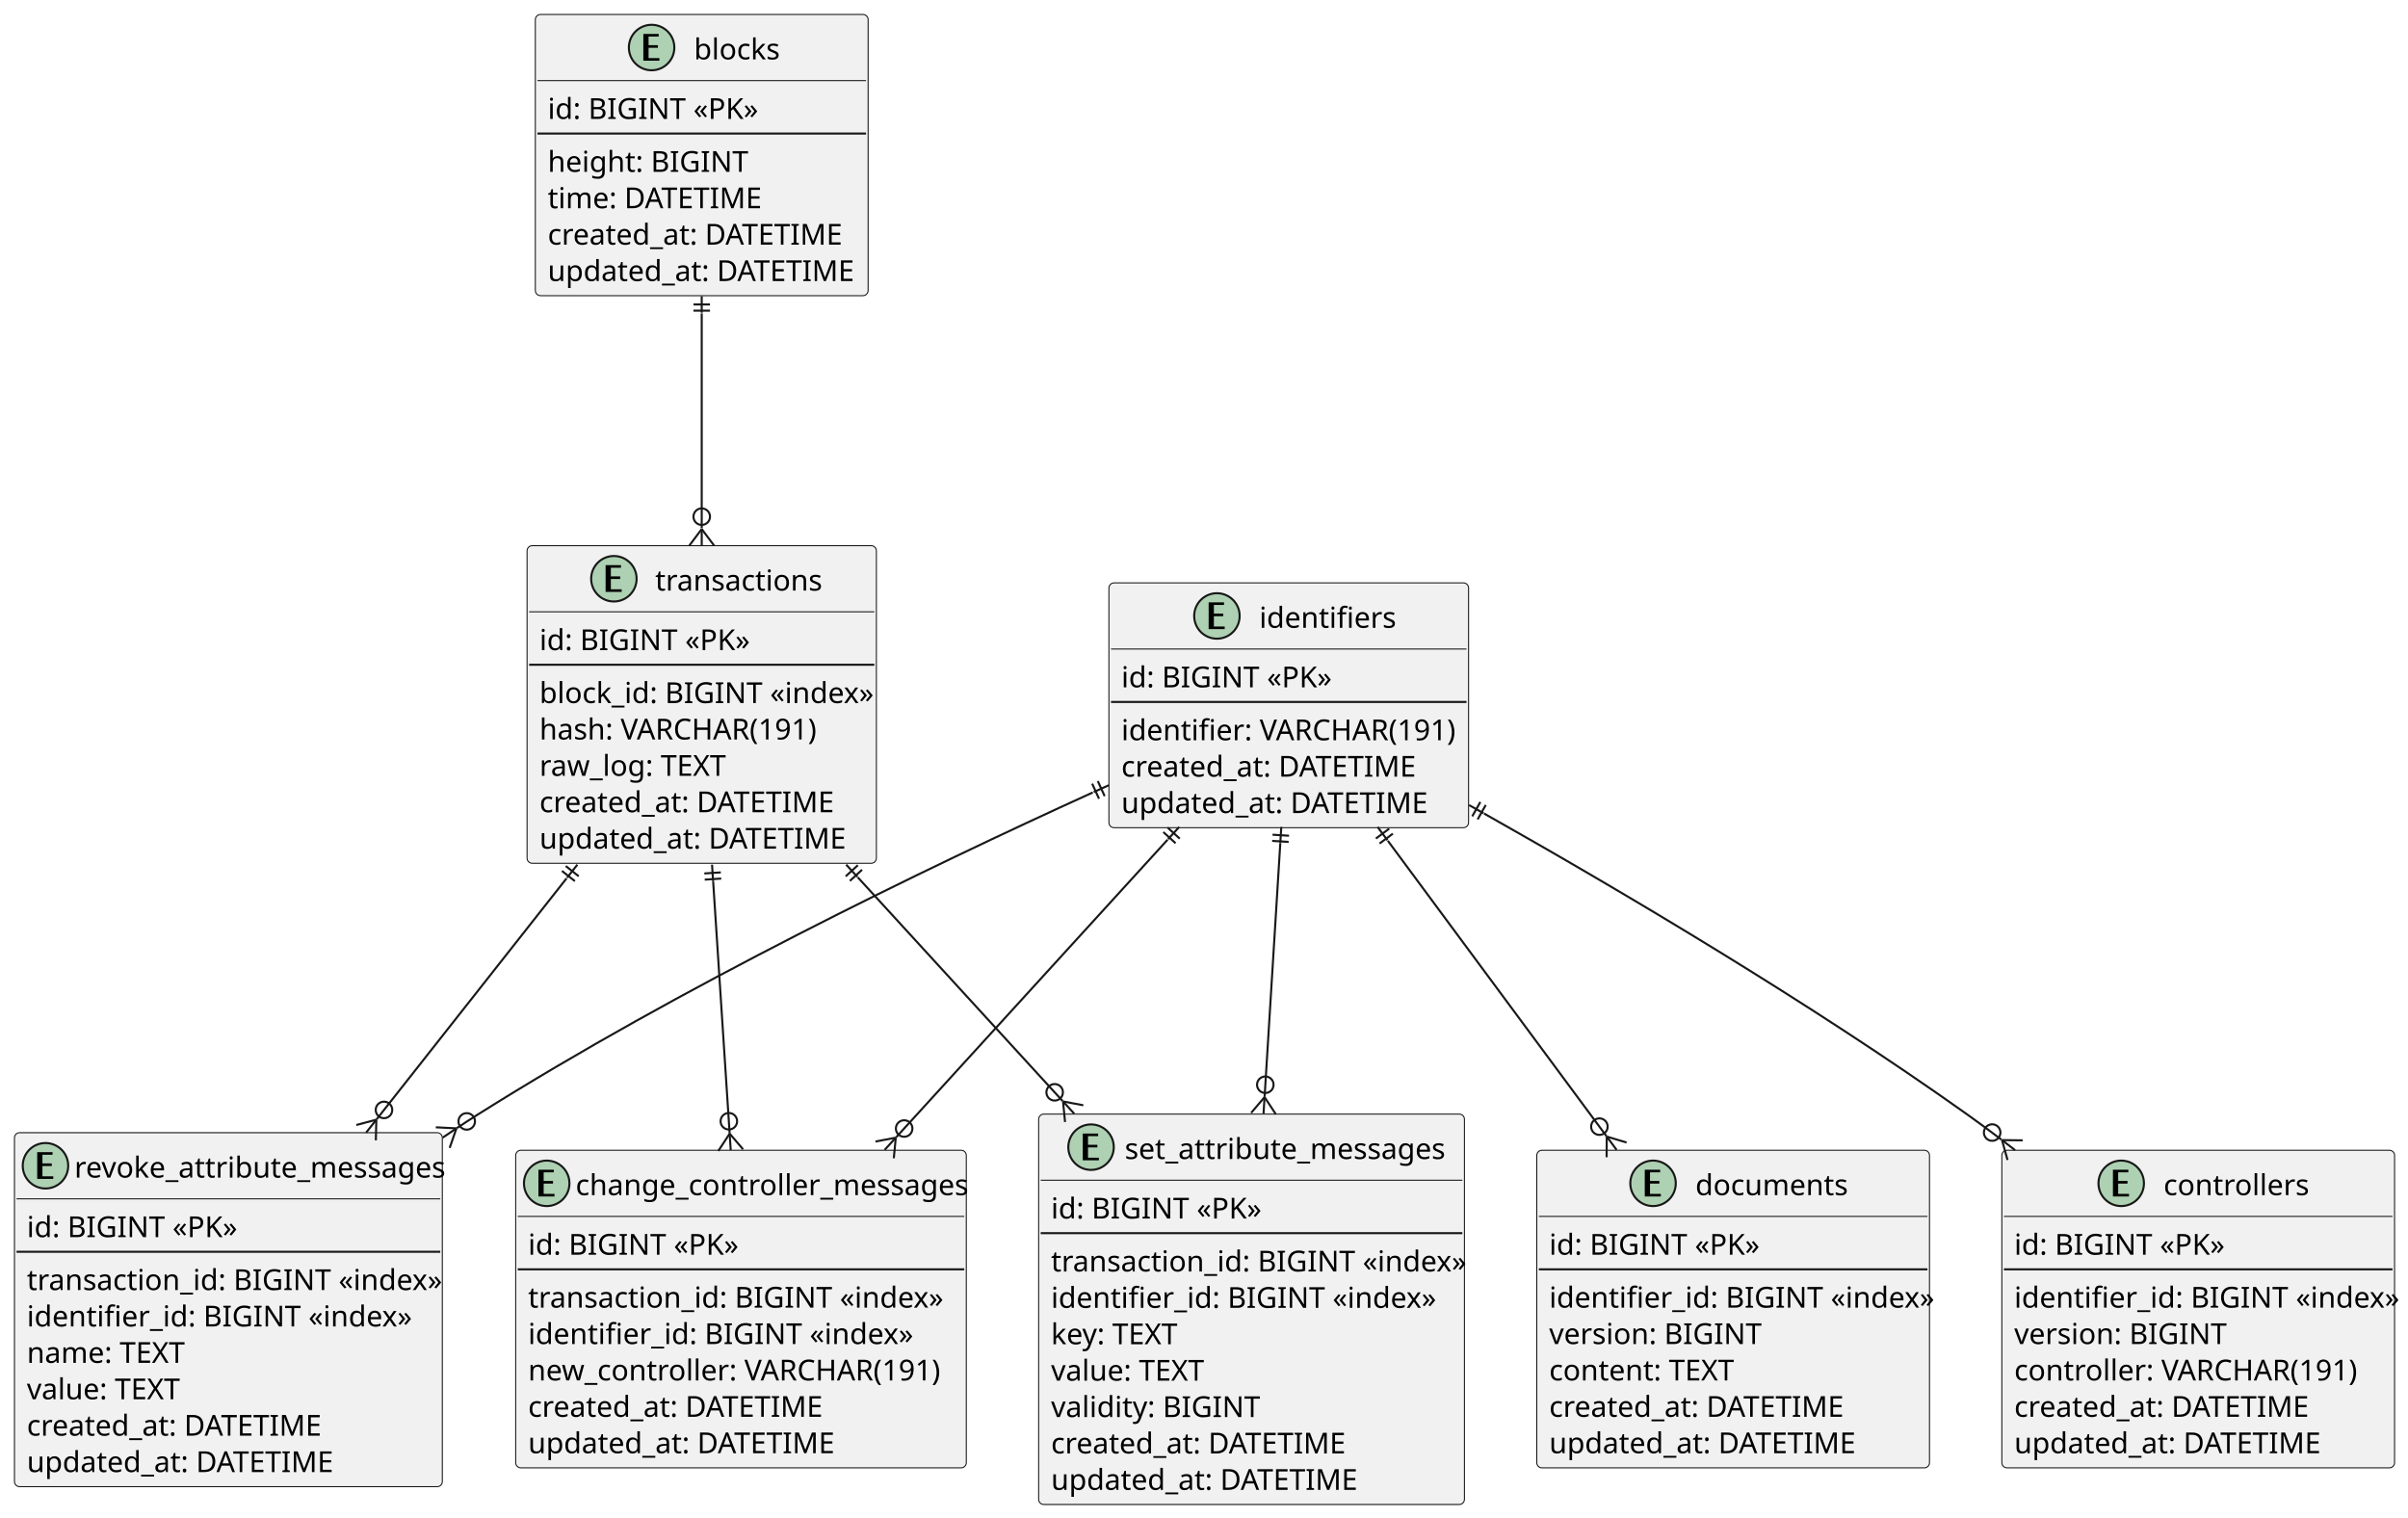
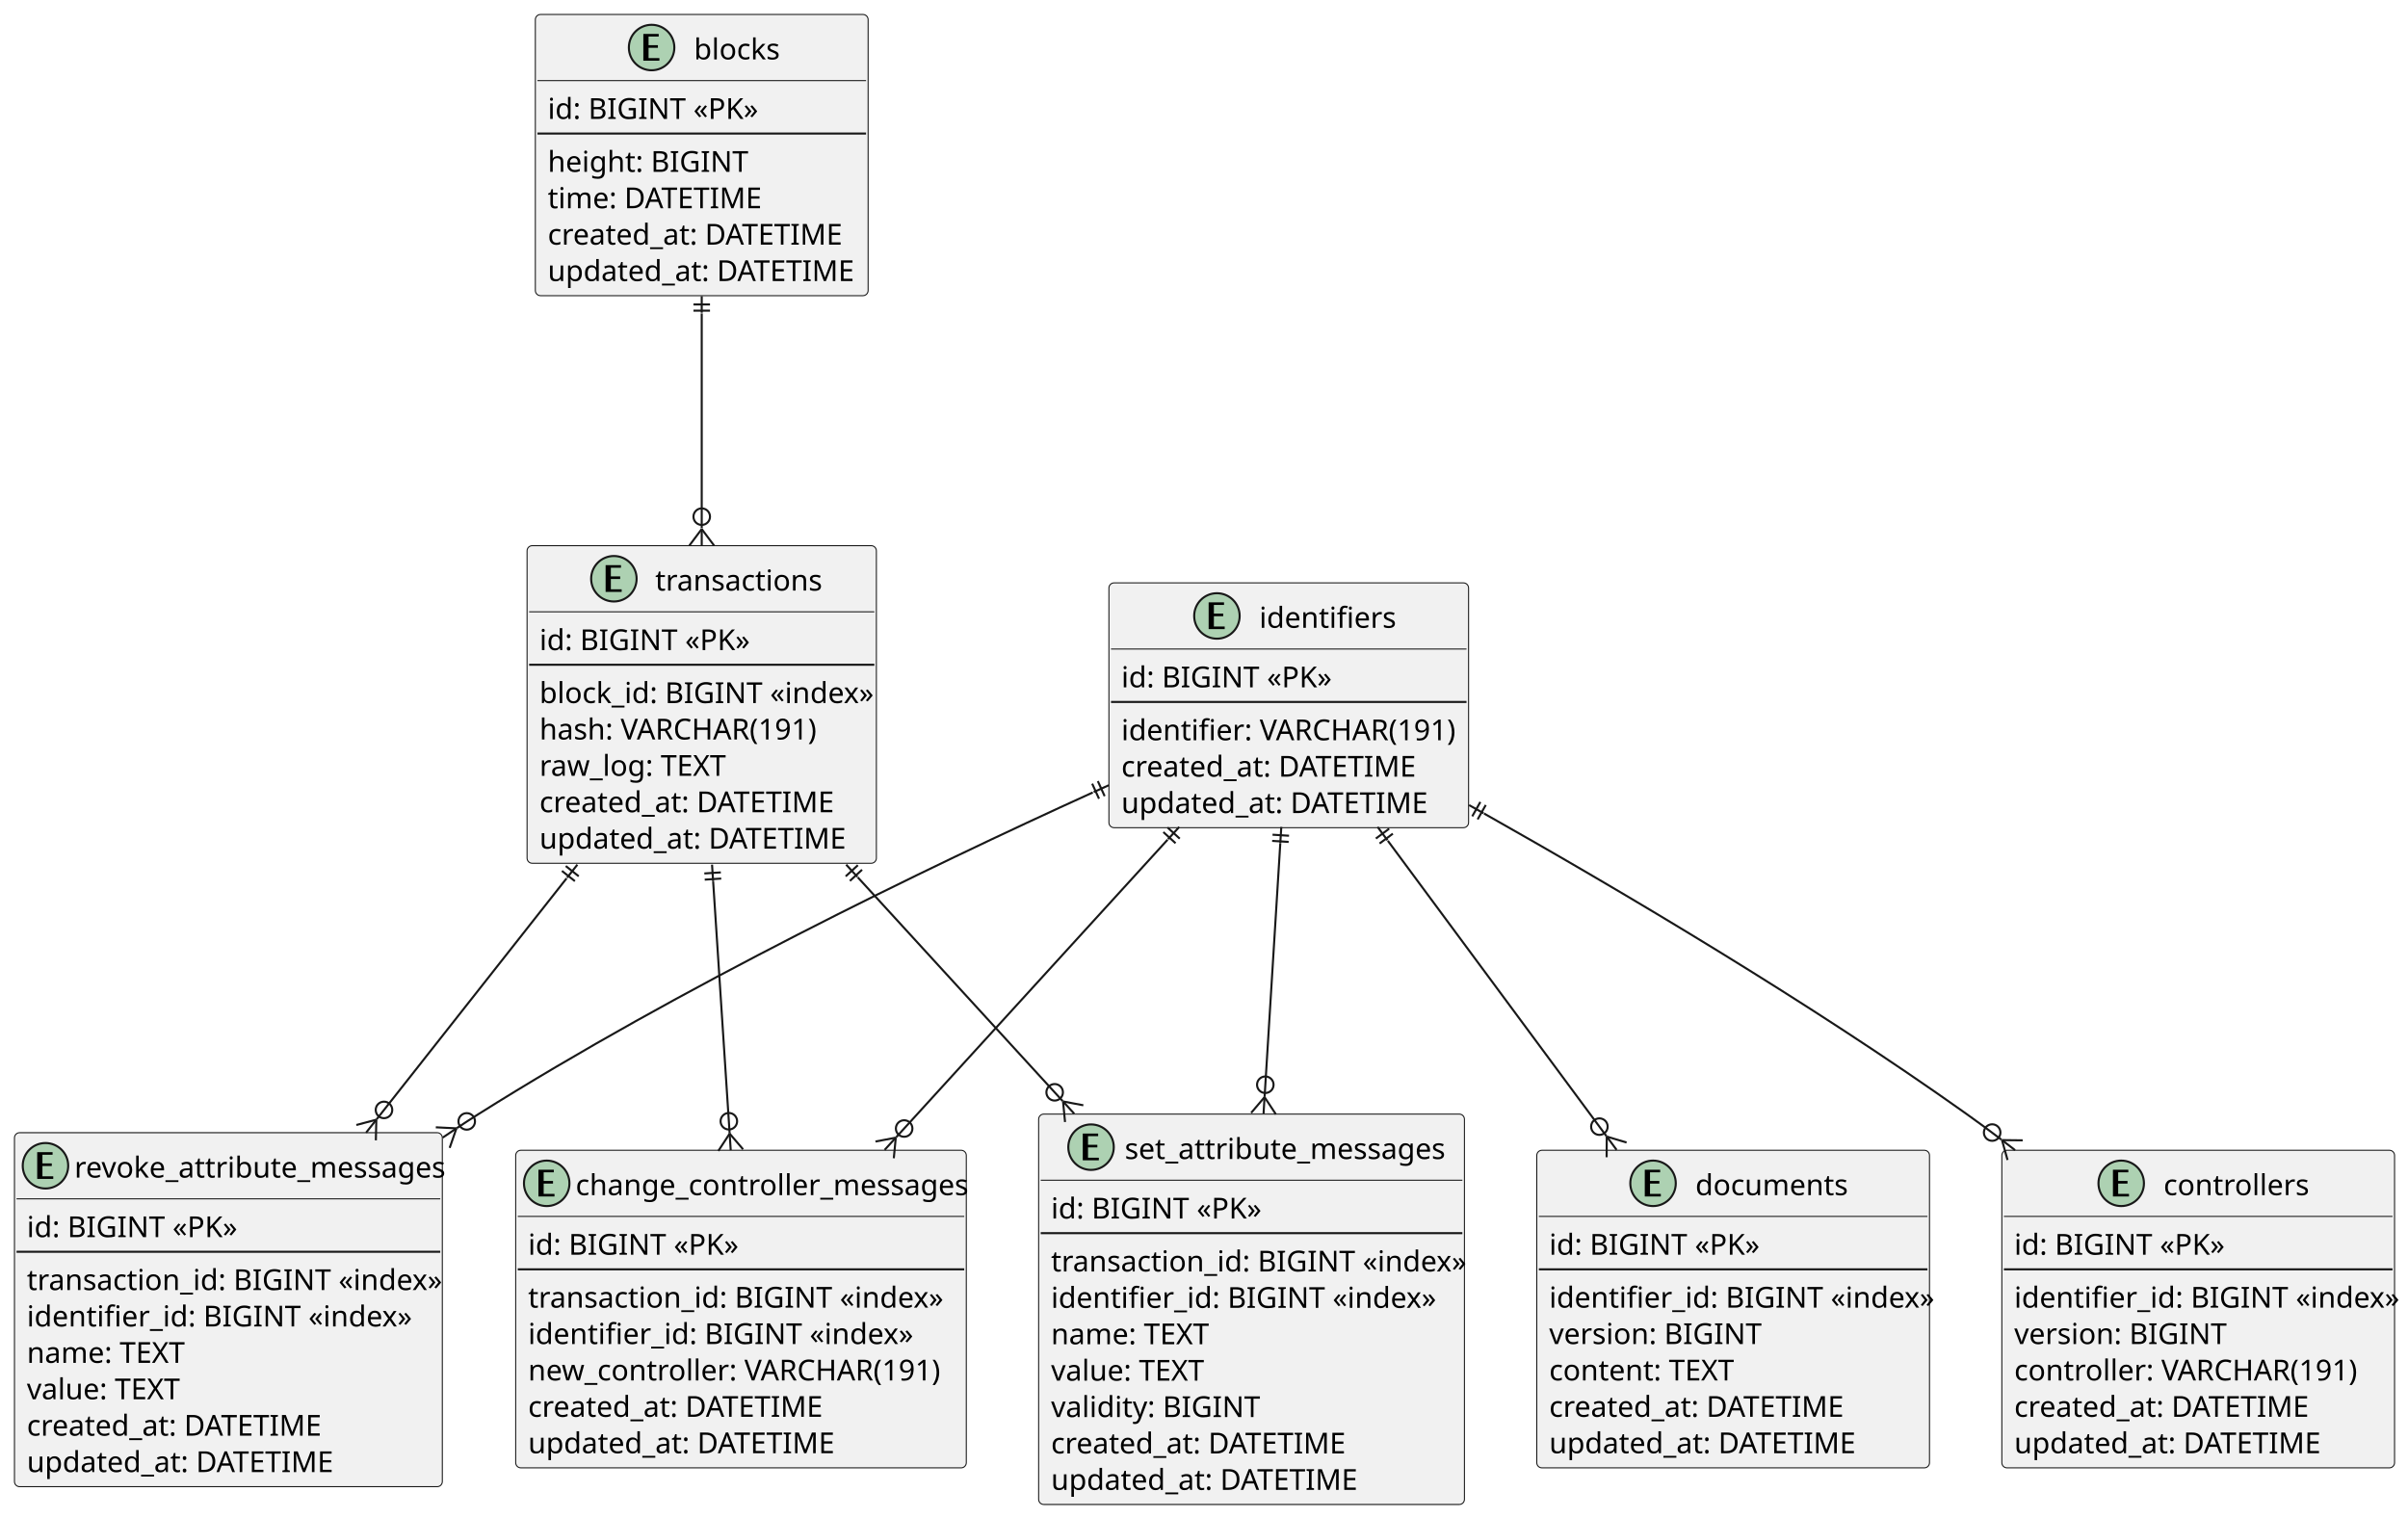
<svg xmlns="http://www.w3.org/2000/svg" contentStyleType="text/css" height="734px" preserveAspectRatio="none" style="width:1165px;height:734px;background:#FFFFFF;" version="1.1" viewBox="0 0 1165 734" width="1165px" zoomAndPan="magnify">
  <defs />
  <g>
    <g id="elem_blocks">
      <rect codeLine="2" fill="#F1F1F1" height="136.047" id="blocks" rx="2.5" ry="2.5" style="stroke:#181818;stroke-width:0.5;" width="161" x="259" y="7" />
      <ellipse cx="315.25" cy="23" fill="#ADD1B2" rx="11" ry="11" style="stroke:#181818;stroke-width:1.0;" />
      <path d="M313.781,21.859 L318.297,21.859 L318.297,23.125 L313.781,23.125 L313.781,28.109 L319.016,28.109 L319.016,29.359 L311.25,29.359 L311.25,16.422 L318.688,16.422 L318.688,17.672 L313.781,17.672 L313.781,21.859 Z " fill="#000000" />
      <text fill="#000000" font-family="sans-serif" font-size="14" lengthAdjust="spacing" textLength="40" x="335.75" y="28.729">blocks</text>
      <line style="stroke:#181818;stroke-width:0.5;" x1="260" x2="419" y1="39" y2="39" />
      <text fill="#000000" font-family="sans-serif" font-size="14" lengthAdjust="spacing" textLength="101" x="265" y="57.533">id: BIGINT «PK»</text>
      <line style="stroke:#181818;stroke-width:1.0;" x1="260" x2="419" y1="64.609" y2="64.609" />
      <text fill="#000000" font-family="sans-serif" font-size="14" lengthAdjust="spacing" textLength="91" x="265" y="83.143">height: BIGINT</text>
      <text fill="#000000" font-family="sans-serif" font-size="14" lengthAdjust="spacing" textLength="103" x="265" y="100.752">time: DATETIME</text>
      <text fill="#000000" font-family="sans-serif" font-size="14" lengthAdjust="spacing" textLength="145" x="265" y="118.361">created_at: DATETIME</text>
      <text fill="#000000" font-family="sans-serif" font-size="14" lengthAdjust="spacing" textLength="149" x="265" y="135.971">updated_at: DATETIME</text>
    </g>
    <g id="elem_transactions">
      <rect codeLine="11" fill="#F1F1F1" height="153.656" id="transactions" rx="2.5" ry="2.5" style="stroke:#181818;stroke-width:0.5;" width="169" x="255" y="264" />
      <ellipse cx="297" cy="280" fill="#ADD1B2" rx="11" ry="11" style="stroke:#181818;stroke-width:1.0;" />
      <path d="M295.531,278.859 L300.047,278.859 L300.047,280.125 L295.531,280.125 L295.531,285.109 L300.766,285.109 L300.766,286.359 L293,286.359 L293,273.422 L300.438,273.422 L300.438,274.672 L295.531,274.672 L295.531,278.859 Z " fill="#000000" />
      <text fill="#000000" font-family="sans-serif" font-size="14" lengthAdjust="spacing" textLength="77" x="317" y="285.728">transactions</text>
      <line style="stroke:#181818;stroke-width:0.5;" x1="256" x2="423" y1="296" y2="296" />
      <text fill="#000000" font-family="sans-serif" font-size="14" lengthAdjust="spacing" textLength="101" x="261" y="314.533">id: BIGINT «PK»</text>
      <line style="stroke:#181818;stroke-width:1.0;" x1="256" x2="423" y1="321.609" y2="321.609" />
      <text fill="#000000" font-family="sans-serif" font-size="14" lengthAdjust="spacing" textLength="157" x="261" y="340.143">block_id: BIGINT «index»</text>
      <text fill="#000000" font-family="sans-serif" font-size="14" lengthAdjust="spacing" textLength="139" x="261" y="357.752">hash: VARCHAR(191)</text>
      <text fill="#000000" font-family="sans-serif" font-size="14" lengthAdjust="spacing" textLength="92" x="261" y="375.361">raw_log: TEXT</text>
      <text fill="#000000" font-family="sans-serif" font-size="14" lengthAdjust="spacing" textLength="145" x="261" y="392.971">created_at: DATETIME</text>
      <text fill="#000000" font-family="sans-serif" font-size="14" lengthAdjust="spacing" textLength="149" x="261" y="410.58">updated_at: DATETIME</text>
    </g>
    <g id="elem_identifiers">
      <rect codeLine="21" fill="#F1F1F1" height="118.438" id="identifiers" rx="2.5" ry="2.5" style="stroke:#181818;stroke-width:0.5;" width="174" x="536.5" y="282" />
      <ellipse cx="588.75" cy="298" fill="#ADD1B2" rx="11" ry="11" style="stroke:#181818;stroke-width:1.0;" />
      <path d="M587.281,296.859 L591.797,296.859 L591.797,298.125 L587.281,298.125 L587.281,303.109 L592.516,303.109 L592.516,304.359 L584.75,304.359 L584.75,291.422 L592.188,291.422 L592.188,292.672 L587.281,292.672 L587.281,296.859 Z " fill="#000000" />
      <text fill="#000000" font-family="sans-serif" font-size="14" lengthAdjust="spacing" textLength="61" x="609.25" y="303.728">identifiers</text>
      <line style="stroke:#181818;stroke-width:0.5;" x1="537.5" x2="709.5" y1="314" y2="314" />
      <text fill="#000000" font-family="sans-serif" font-size="14" lengthAdjust="spacing" textLength="101" x="542.5" y="332.533">id: BIGINT «PK»</text>
      <line style="stroke:#181818;stroke-width:1.0;" x1="537.5" x2="709.5" y1="339.609" y2="339.609" />
      <text fill="#000000" font-family="sans-serif" font-size="14" lengthAdjust="spacing" textLength="162" x="542.5" y="358.143">identifier: VARCHAR(191)</text>
      <text fill="#000000" font-family="sans-serif" font-size="14" lengthAdjust="spacing" textLength="145" x="542.5" y="375.752">created_at: DATETIME</text>
      <text fill="#000000" font-family="sans-serif" font-size="14" lengthAdjust="spacing" textLength="149" x="542.5" y="393.361">updated_at: DATETIME</text>
    </g>
    <g id="elem_change_controller_messages">
      <rect codeLine="29" fill="#F1F1F1" height="153.656" id="change_controller_messages" rx="2.5" ry="2.5" style="stroke:#181818;stroke-width:0.5;" width="218" x="249.5" y="556.5" />
      <ellipse cx="264.5" cy="572.5" fill="#ADD1B2" rx="11" ry="11" style="stroke:#181818;stroke-width:1.0;" />
      <path d="M263.031,571.359 L267.547,571.359 L267.547,572.625 L263.031,572.625 L263.031,577.609 L268.266,577.609 L268.266,578.859 L260.5,578.859 L260.5,565.922 L267.938,565.922 L267.938,567.172 L263.031,567.172 L263.031,571.359 Z " fill="#000000" />
      <text fill="#000000" font-family="sans-serif" font-size="14" lengthAdjust="spacing" textLength="186" x="278.5" y="578.229">change_controller_messages</text>
      <line style="stroke:#181818;stroke-width:0.5;" x1="250.5" x2="466.5" y1="588.5" y2="588.5" />
      <text fill="#000000" font-family="sans-serif" font-size="14" lengthAdjust="spacing" textLength="101" x="255.5" y="607.033">id: BIGINT «PK»</text>
      <line style="stroke:#181818;stroke-width:1.0;" x1="250.5" x2="466.5" y1="614.109" y2="614.109" />
      <text fill="#000000" font-family="sans-serif" font-size="14" lengthAdjust="spacing" textLength="194" x="255.5" y="632.643">transaction_id: BIGINT «index»</text>
      <text fill="#000000" font-family="sans-serif" font-size="14" lengthAdjust="spacing" textLength="178" x="255.5" y="650.252">identifier_id: BIGINT «index»</text>
      <text fill="#000000" font-family="sans-serif" font-size="14" lengthAdjust="spacing" textLength="200" x="255.5" y="667.861">new_controller: VARCHAR(191)</text>
      <text fill="#000000" font-family="sans-serif" font-size="14" lengthAdjust="spacing" textLength="145" x="255.5" y="685.471">created_at: DATETIME</text>
      <text fill="#000000" font-family="sans-serif" font-size="14" lengthAdjust="spacing" textLength="149" x="255.5" y="703.08">updated_at: DATETIME</text>
    </g>
    <g id="elem_set_attribute_messages">
      <rect codeLine="39" fill="#F1F1F1" height="188.875" id="set_attribute_messages" rx="2.5" ry="2.5" style="stroke:#181818;stroke-width:0.5;" width="206" x="502.5" y="539" />
      <ellipse cx="527.85" cy="555" fill="#ADD1B2" rx="11" ry="11" style="stroke:#181818;stroke-width:1.0;" />
      <path d="M526.381,553.859 L530.897,553.859 L530.897,555.125 L526.381,555.125 L526.381,560.109 L531.616,560.109 L531.616,561.359 L523.85,561.359 L523.85,548.422 L531.288,548.422 L531.288,549.672 L526.381,549.672 L526.381,553.859 Z " fill="#000000" />
      <text fill="#000000" font-family="sans-serif" font-size="14" lengthAdjust="spacing" textLength="151" x="544.15" y="560.729">set_attribute_messages</text>
      <line style="stroke:#181818;stroke-width:0.5;" x1="503.5" x2="707.5" y1="571" y2="571" />
      <text fill="#000000" font-family="sans-serif" font-size="14" lengthAdjust="spacing" textLength="101" x="508.5" y="589.533">id: BIGINT «PK»</text>
      <line style="stroke:#181818;stroke-width:1.0;" x1="503.5" x2="707.5" y1="596.609" y2="596.609" />
      <text fill="#000000" font-family="sans-serif" font-size="14" lengthAdjust="spacing" textLength="194" x="508.5" y="615.143">transaction_id: BIGINT «index»</text>
      <text fill="#000000" font-family="sans-serif" font-size="14" lengthAdjust="spacing" textLength="178" x="508.5" y="632.752">identifier_id: BIGINT «index»</text>
-       <text fill="#000000" font-family="sans-serif" font-size="14" lengthAdjust="spacing" textLength="65" x="508.5" y="650.361">key: TEXT</text>
+       <text fill="#000000" font-family="sans-serif" font-size="14" lengthAdjust="spacing" textLength="78" x="508.5" y="650.361">name: TEXT</text>
      <text fill="#000000" font-family="sans-serif" font-size="14" lengthAdjust="spacing" textLength="77" x="508.5" y="667.971">value: TEXT</text>
      <text fill="#000000" font-family="sans-serif" font-size="14" lengthAdjust="spacing" textLength="95" x="508.5" y="685.58">validity: BIGINT</text>
      <text fill="#000000" font-family="sans-serif" font-size="14" lengthAdjust="spacing" textLength="145" x="508.5" y="703.189">created_at: DATETIME</text>
      <text fill="#000000" font-family="sans-serif" font-size="14" lengthAdjust="spacing" textLength="149" x="508.5" y="720.799">updated_at: DATETIME</text>
    </g>
    <g id="elem_revoke_attribute_messages">
      <rect codeLine="51" fill="#F1F1F1" height="171.266" id="revoke_attribute_messages" rx="2.5" ry="2.5" style="stroke:#181818;stroke-width:0.5;" width="207" x="7" y="548" />
      <ellipse cx="22" cy="564" fill="#ADD1B2" rx="11" ry="11" style="stroke:#181818;stroke-width:1.0;" />
      <path d="M20.531,562.859 L25.047,562.859 L25.047,564.125 L20.531,564.125 L20.531,569.109 L25.766,569.109 L25.766,570.359 L18,570.359 L18,557.422 L25.438,557.422 L25.438,558.672 L20.531,558.672 L20.531,562.859 Z " fill="#000000" />
      <text fill="#000000" font-family="sans-serif" font-size="14" lengthAdjust="spacing" textLength="175" x="36" y="569.729">revoke_attribute_messages</text>
      <line style="stroke:#181818;stroke-width:0.5;" x1="8" x2="213" y1="580" y2="580" />
      <text fill="#000000" font-family="sans-serif" font-size="14" lengthAdjust="spacing" textLength="101" x="13" y="598.533">id: BIGINT «PK»</text>
      <line style="stroke:#181818;stroke-width:1.0;" x1="8" x2="213" y1="605.609" y2="605.609" />
      <text fill="#000000" font-family="sans-serif" font-size="14" lengthAdjust="spacing" textLength="194" x="13" y="624.143">transaction_id: BIGINT «index»</text>
      <text fill="#000000" font-family="sans-serif" font-size="14" lengthAdjust="spacing" textLength="178" x="13" y="641.752">identifier_id: BIGINT «index»</text>
      <text fill="#000000" font-family="sans-serif" font-size="14" lengthAdjust="spacing" textLength="78" x="13" y="659.361">name: TEXT</text>
      <text fill="#000000" font-family="sans-serif" font-size="14" lengthAdjust="spacing" textLength="77" x="13" y="676.971">value: TEXT</text>
      <text fill="#000000" font-family="sans-serif" font-size="14" lengthAdjust="spacing" textLength="145" x="13" y="694.58">created_at: DATETIME</text>
      <text fill="#000000" font-family="sans-serif" font-size="14" lengthAdjust="spacing" textLength="149" x="13" y="712.189">updated_at: DATETIME</text>
    </g>
    <g id="elem_controllers">
      <rect codeLine="62" fill="#F1F1F1" height="153.656" id="controllers" rx="2.5" ry="2.5" style="stroke:#181818;stroke-width:0.5;" width="190" x="968.5" y="556.5" />
      <ellipse cx="1026.25" cy="572.5" fill="#ADD1B2" rx="11" ry="11" style="stroke:#181818;stroke-width:1.0;" />
      <path d="M1024.781,571.359 L1029.297,571.359 L1029.297,572.625 L1024.781,572.625 L1024.781,577.609 L1030.016,577.609 L1030.016,578.859 L1022.25,578.859 L1022.25,565.922 L1029.688,565.922 L1029.688,567.172 L1024.781,567.172 L1024.781,571.359 Z " fill="#000000" />
      <text fill="#000000" font-family="sans-serif" font-size="14" lengthAdjust="spacing" textLength="66" x="1046.75" y="578.229">controllers</text>
      <line style="stroke:#181818;stroke-width:0.5;" x1="969.5" x2="1157.5" y1="588.5" y2="588.5" />
      <text fill="#000000" font-family="sans-serif" font-size="14" lengthAdjust="spacing" textLength="101" x="974.5" y="607.033">id: BIGINT «PK»</text>
      <line style="stroke:#181818;stroke-width:1.0;" x1="969.5" x2="1157.5" y1="614.109" y2="614.109" />
      <text fill="#000000" font-family="sans-serif" font-size="14" lengthAdjust="spacing" textLength="178" x="974.5" y="632.643">identifier_id: BIGINT «index»</text>
      <text fill="#000000" font-family="sans-serif" font-size="14" lengthAdjust="spacing" textLength="98" x="974.5" y="650.252">version: BIGINT</text>
      <text fill="#000000" font-family="sans-serif" font-size="14" lengthAdjust="spacing" textLength="167" x="974.5" y="667.861">controller: VARCHAR(191)</text>
      <text fill="#000000" font-family="sans-serif" font-size="14" lengthAdjust="spacing" textLength="145" x="974.5" y="685.471">created_at: DATETIME</text>
      <text fill="#000000" font-family="sans-serif" font-size="14" lengthAdjust="spacing" textLength="149" x="974.5" y="703.08">updated_at: DATETIME</text>
    </g>
    <g id="elem_documents">
      <rect codeLine="72" fill="#F1F1F1" height="153.656" id="documents" rx="2.5" ry="2.5" style="stroke:#181818;stroke-width:0.5;" width="190" x="743.5" y="556.5" />
      <ellipse cx="799.75" cy="572.5" fill="#ADD1B2" rx="11" ry="11" style="stroke:#181818;stroke-width:1.0;" />
      <path d="M798.281,571.359 L802.797,571.359 L802.797,572.625 L798.281,572.625 L798.281,577.609 L803.516,577.609 L803.516,578.859 L795.75,578.859 L795.75,565.922 L803.188,565.922 L803.188,567.172 L798.281,567.172 L798.281,571.359 Z " fill="#000000" />
      <text fill="#000000" font-family="sans-serif" font-size="14" lengthAdjust="spacing" textLength="69" x="820.25" y="578.229">documents</text>
      <line style="stroke:#181818;stroke-width:0.5;" x1="744.5" x2="932.5" y1="588.5" y2="588.5" />
      <text fill="#000000" font-family="sans-serif" font-size="14" lengthAdjust="spacing" textLength="101" x="749.5" y="607.033">id: BIGINT «PK»</text>
      <line style="stroke:#181818;stroke-width:1.0;" x1="744.5" x2="932.5" y1="614.109" y2="614.109" />
      <text fill="#000000" font-family="sans-serif" font-size="14" lengthAdjust="spacing" textLength="178" x="749.5" y="632.643">identifier_id: BIGINT «index»</text>
      <text fill="#000000" font-family="sans-serif" font-size="14" lengthAdjust="spacing" textLength="98" x="749.5" y="650.252">version: BIGINT</text>
      <text fill="#000000" font-family="sans-serif" font-size="14" lengthAdjust="spacing" textLength="90" x="749.5" y="667.861">content: TEXT</text>
      <text fill="#000000" font-family="sans-serif" font-size="14" lengthAdjust="spacing" textLength="145" x="749.5" y="685.471">created_at: DATETIME</text>
      <text fill="#000000" font-family="sans-serif" font-size="14" lengthAdjust="spacing" textLength="149" x="749.5" y="703.08">updated_at: DATETIME</text>
    </g>
    <g id="link_blocks_transactions">
      <path codeLine="82" d="M339.5,151.64 C339.5,184.11 339.5,222.19 339.5,255.58 " fill="none" id="blocks-transactions" style="stroke:#181818;stroke-width:1.0;" />
      <line style="stroke:#181818;stroke-width:1.0;" x1="339.5" x2="345.5" y1="255.96" y2="263.96" />
      <line style="stroke:#181818;stroke-width:1.0;" x1="339.5" x2="333.5" y1="255.96" y2="263.96" />
      <line style="stroke:#181818;stroke-width:1.0;" x1="339.5" x2="339.5" y1="255.96" y2="263.96" />
      <ellipse cx="339.5" cy="249.96" fill="none" rx="4" ry="4" style="stroke:#181818;stroke-width:1.0;" />
      <line style="stroke:#181818;stroke-width:1.0;" x1="335.5" x2="343.5" y1="147.3" y2="147.3" />
      <line style="stroke:#181818;stroke-width:1.0;" x1="335.5" x2="343.5" y1="150.3" y2="150.3" />
      <line style="stroke:#181818;stroke-width:1.0;" x1="339.5" x2="339.5" y1="151.3" y2="143.3" />
    </g>
    <g id="link_transactions_change_controller_messages">
      <path codeLine="83" d="M345.02,426.43 C347.53,464.79 350.49,510.05 353,548.37 " fill="none" id="transactions-change_controller_messages" style="stroke:#181818;stroke-width:1.0;" />
      <line style="stroke:#181818;stroke-width:1.0;" x1="353.006" x2="359.508" y1="548.447" y2="556.044" />
      <line style="stroke:#181818;stroke-width:1.0;" x1="353.006" x2="347.532" y1="548.447" y2="556.816" />
      <line style="stroke:#181818;stroke-width:1.0;" x1="353.006" x2="353.52" y1="548.447" y2="556.43" />
      <ellipse cx="352.62" cy="542.459" fill="none" rx="4" ry="4" style="stroke:#181818;stroke-width:1.0;" />
      <line style="stroke:#181818;stroke-width:1.0;" x1="340.755" x2="348.739" y1="422.579" y2="422.065" />
      <line style="stroke:#181818;stroke-width:1.0;" x1="340.948" x2="348.932" y1="425.573" y2="425.058" />
      <line style="stroke:#181818;stroke-width:1.0;" x1="345.004" x2="344.49" y1="426.313" y2="418.33" />
    </g>
    <g id="link_transactions_set_attribute_messages">
      <path codeLine="84" d="M414.99,424.45 C445.84,458.14 481.81,497.42 514.13,532.71 " fill="none" id="transactions-set_attribute_messages" style="stroke:#181818;stroke-width:1.0;" />
      <line style="stroke:#181818;stroke-width:1.0;" x1="514.299" x2="524.126" y1="532.889" y2="534.739" />
      <line style="stroke:#181818;stroke-width:1.0;" x1="514.299" x2="515.274" y1="532.889" y2="542.841" />
      <line style="stroke:#181818;stroke-width:1.0;" x1="514.299" x2="519.7" y1="532.889" y2="538.79" />
      <ellipse cx="510.248" cy="528.463" fill="none" rx="4" ry="4" style="stroke:#181818;stroke-width:1.0;" />
      <line style="stroke:#181818;stroke-width:1.0;" x1="409.147" x2="415.042" y1="423.982" y2="418.573" />
      <line style="stroke:#181818;stroke-width:1.0;" x1="411.176" x2="417.07" y1="426.192" y2="420.783" />
      <line style="stroke:#181818;stroke-width:1.0;" x1="414.799" x2="409.39" y1="424.224" y2="418.33" />
    </g>
    <g id="link_transactions_revoke_attribute_messages">
      <path codeLine="85" d="M274.12,424.94 C245.4,461.38 211.58,504.27 182.17,541.58 " fill="none" id="transactions-revoke_attribute_messages" style="stroke:#181818;stroke-width:1.0;" />
      <line style="stroke:#181818;stroke-width:1.0;" x1="182.065" x2="181.836" y1="541.701" y2="551.699" />
      <line style="stroke:#181818;stroke-width:1.0;" x1="182.065" x2="172.404" y1="541.701" y2="544.281" />
      <line style="stroke:#181818;stroke-width:1.0;" x1="182.065" x2="177.12" y1="541.701" y2="547.99" />
      <ellipse cx="185.774" cy="536.985" fill="none" rx="4" ry="4" style="stroke:#181818;stroke-width:1.0;" />
      <line style="stroke:#181818;stroke-width:1.0;" x1="273.712" x2="279.994" y1="418.994" y2="423.948" />
      <line style="stroke:#181818;stroke-width:1.0;" x1="271.854" x2="278.136" y1="421.349" y2="426.303" />
      <line style="stroke:#181818;stroke-width:1.0;" x1="274.376" x2="279.33" y1="424.612" y2="418.33" />
    </g>
    <g id="link_identifiers_change_controller_messages">
      <path codeLine="87" d="M564.9,406.24 C526.22,448.64 475.18,504.59 433.54,550.24 " fill="none" id="identifiers-change_controller_messages" style="stroke:#181818;stroke-width:1.0;" />
      <line style="stroke:#181818;stroke-width:1.0;" x1="433.384" x2="432.421" y1="550.412" y2="560.366" />
      <line style="stroke:#181818;stroke-width:1.0;" x1="433.384" x2="423.559" y1="550.412" y2="552.274" />
      <line style="stroke:#181818;stroke-width:1.0;" x1="433.384" x2="427.99" y1="550.412" y2="556.32" />
      <ellipse cx="437.43" cy="545.981" fill="none" rx="4" ry="4" style="stroke:#181818;stroke-width:1.0;" />
      <line style="stroke:#181818;stroke-width:1.0;" x1="564.859" x2="570.767" y1="400.347" y2="405.741" />
      <line style="stroke:#181818;stroke-width:1.0;" x1="562.836" x2="568.744" y1="402.562" y2="407.957" />
      <line style="stroke:#181818;stroke-width:1.0;" x1="565.116" x2="570.51" y1="405.998" y2="400.09" />
    </g>
    <g id="link_identifiers_set_attribute_messages">
      <path codeLine="88" d="M619.4,408.16 C617.16,444.39 614.33,490.05 611.81,530.71 " fill="none" id="identifiers-set_attribute_messages" style="stroke:#181818;stroke-width:1.0;" />
      <line style="stroke:#181818;stroke-width:1.0;" x1="611.796" x2="617.299" y1="530.785" y2="539.134" />
      <line style="stroke:#181818;stroke-width:1.0;" x1="611.796" x2="605.321" y1="530.785" y2="538.406" />
      <line style="stroke:#181818;stroke-width:1.0;" x1="611.796" x2="611.31" y1="530.785" y2="538.77" />
      <ellipse cx="612.16" cy="524.796" fill="none" rx="4" ry="4" style="stroke:#181818;stroke-width:1.0;" />
      <line style="stroke:#181818;stroke-width:1.0;" x1="615.658" x2="623.642" y1="403.832" y2="404.332" />
      <line style="stroke:#181818;stroke-width:1.0;" x1="615.47" x2="623.455" y1="406.826" y2="407.326" />
      <line style="stroke:#181818;stroke-width:1.0;" x1="619.4" x2="619.9" y1="408.074" y2="400.09" />
    </g>
    <g id="link_identifiers_revoke_attribute_messages">
      <path codeLine="89" d="M528.69,383.4 C447.54,420.29 328.76,477.78 231.5,539 C228.01,541.2 224.5,543.47 220.98,545.81 " fill="none" id="identifiers-revoke_attribute_messages" style="stroke:#181818;stroke-width:1.0;" />
      <line style="stroke:#181818;stroke-width:1.0;" x1="220.832" x2="217.555" y1="545.896" y2="555.344" />
      <line style="stroke:#181818;stroke-width:1.0;" x1="220.832" x2="210.845" y1="545.896" y2="545.396" />
      <line style="stroke:#181818;stroke-width:1.0;" x1="220.832" x2="214.2" y1="545.896" y2="550.37" />
      <ellipse cx="225.806" cy="542.541" fill="none" rx="4" ry="4" style="stroke:#181818;stroke-width:1.0;" />
      <line style="stroke:#181818;stroke-width:1.0;" x1="531.136" x2="534.437" y1="377.907" y2="385.194" />
      <line style="stroke:#181818;stroke-width:1.0;" x1="528.403" x2="531.704" y1="379.144" y2="386.432" />
      <line style="stroke:#181818;stroke-width:1.0;" x1="529.143" x2="536.43" y1="383.201" y2="379.9" />
    </g>
    <g id="link_identifiers_controllers">
      <path codeLine="91" d="M717.97,393.57 C784.85,431.31 875.77,485.14 951.5,539 C957.06,542.96 962.7,547.12 968.32,551.39 " fill="none" id="identifiers-controllers" style="stroke:#181818;stroke-width:1.0;" />
      <line style="stroke:#181818;stroke-width:1.0;" x1="968.575" x2="978.575" y1="551.587" y2="551.702" />
      <line style="stroke:#181818;stroke-width:1.0;" x1="968.575" x2="971.265" y1="551.587" y2="561.218" />
      <line style="stroke:#181818;stroke-width:1.0;" x1="968.575" x2="974.92" y1="551.587" y2="556.46" />
      <ellipse cx="963.817" cy="547.933" fill="none" rx="4" ry="4" style="stroke:#181818;stroke-width:1.0;" />
      <line style="stroke:#181818;stroke-width:1.0;" x1="712.271" x2="716.198" y1="394.959" y2="387.989" />
      <line style="stroke:#181818;stroke-width:1.0;" x1="714.885" x2="718.812" y1="396.431" y2="389.462" />
      <line style="stroke:#181818;stroke-width:1.0;" x1="717.72" x2="710.75" y1="393.438" y2="389.51" />
    </g>
    <g id="link_identifiers_documents">
      <path codeLine="92" d="M671.45,406.78 C702.66,448.96 743.65,504.35 777.22,549.7 " fill="none" id="identifiers-documents" style="stroke:#181818;stroke-width:1.0;" />
      <line style="stroke:#181818;stroke-width:1.0;" x1="777.361" x2="786.943" y1="549.889" y2="552.751" />
      <line style="stroke:#181818;stroke-width:1.0;" x1="777.361" x2="777.297" y1="549.889" y2="559.889" />
      <line style="stroke:#181818;stroke-width:1.0;" x1="777.361" x2="782.12" y1="549.889" y2="556.32" />
      <ellipse cx="773.792" cy="545.066" fill="none" rx="4" ry="4" style="stroke:#181818;stroke-width:1.0;" />
      <line style="stroke:#181818;stroke-width:1.0;" x1="665.654" x2="672.085" y1="405.685" y2="400.926" />
      <line style="stroke:#181818;stroke-width:1.0;" x1="667.438" x2="673.869" y1="408.096" y2="403.337" />
      <line style="stroke:#181818;stroke-width:1.0;" x1="671.249" x2="666.49" y1="406.521" y2="400.09" />
    </g>
  </g>
</svg>
